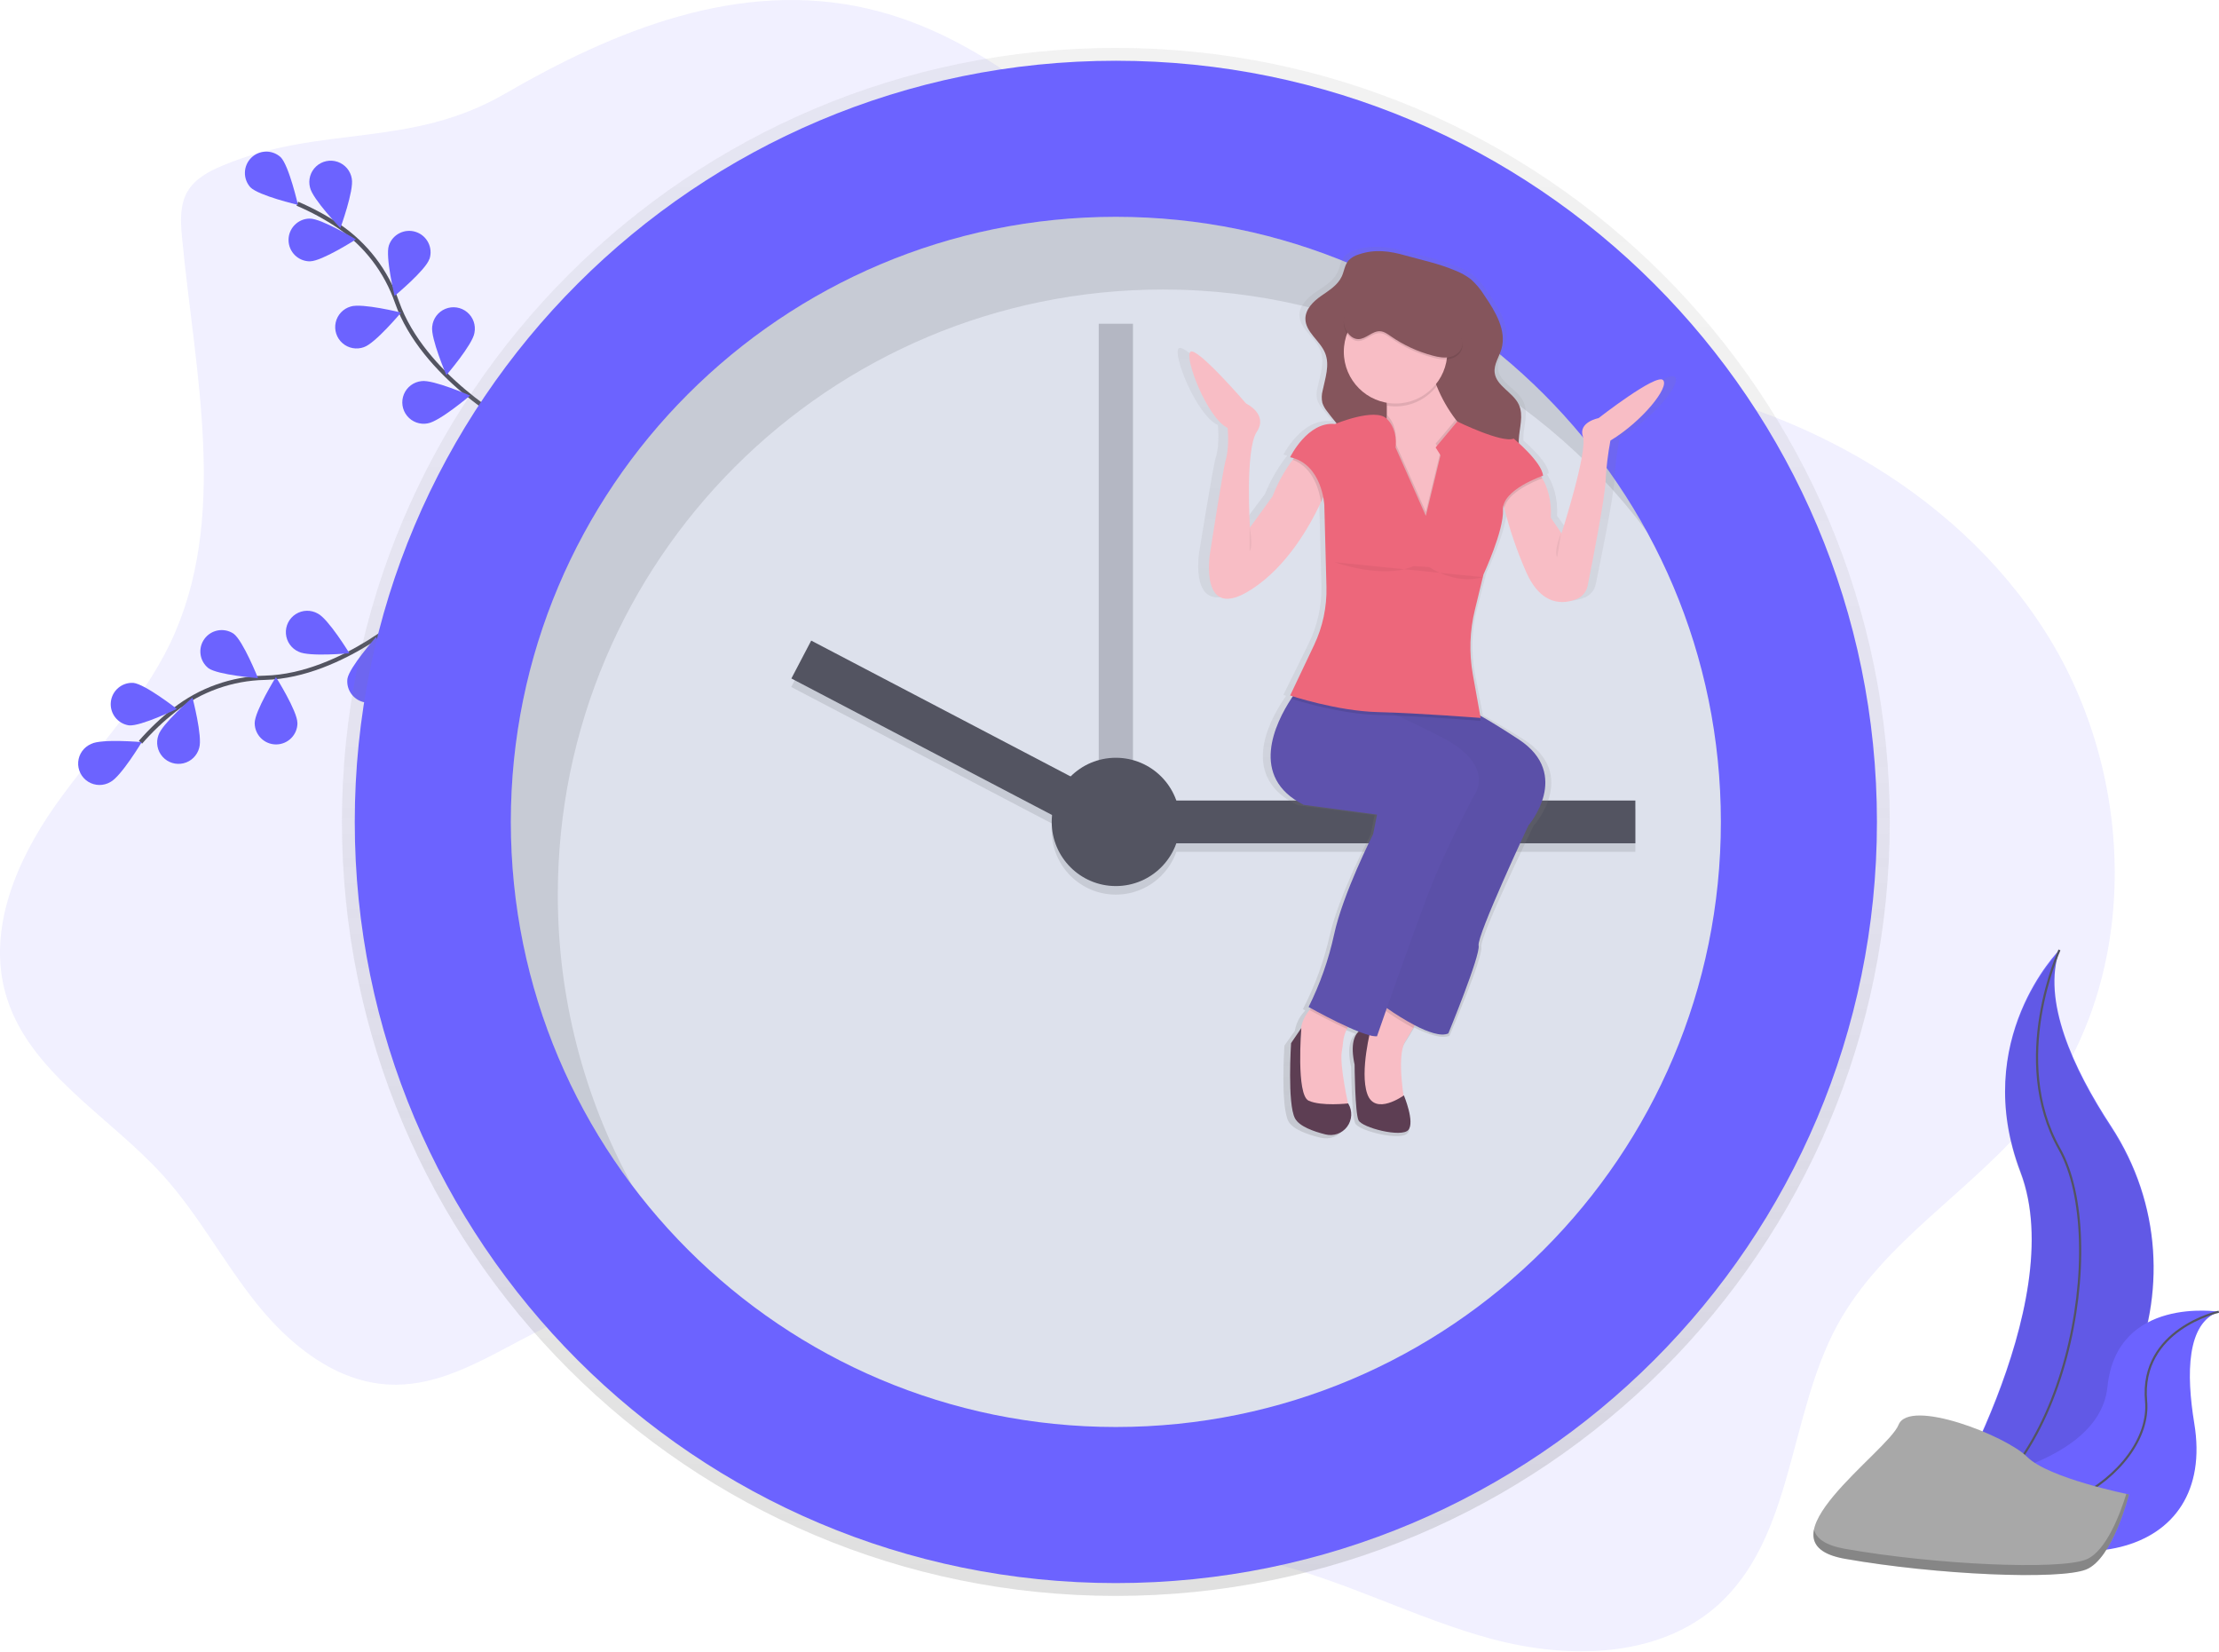
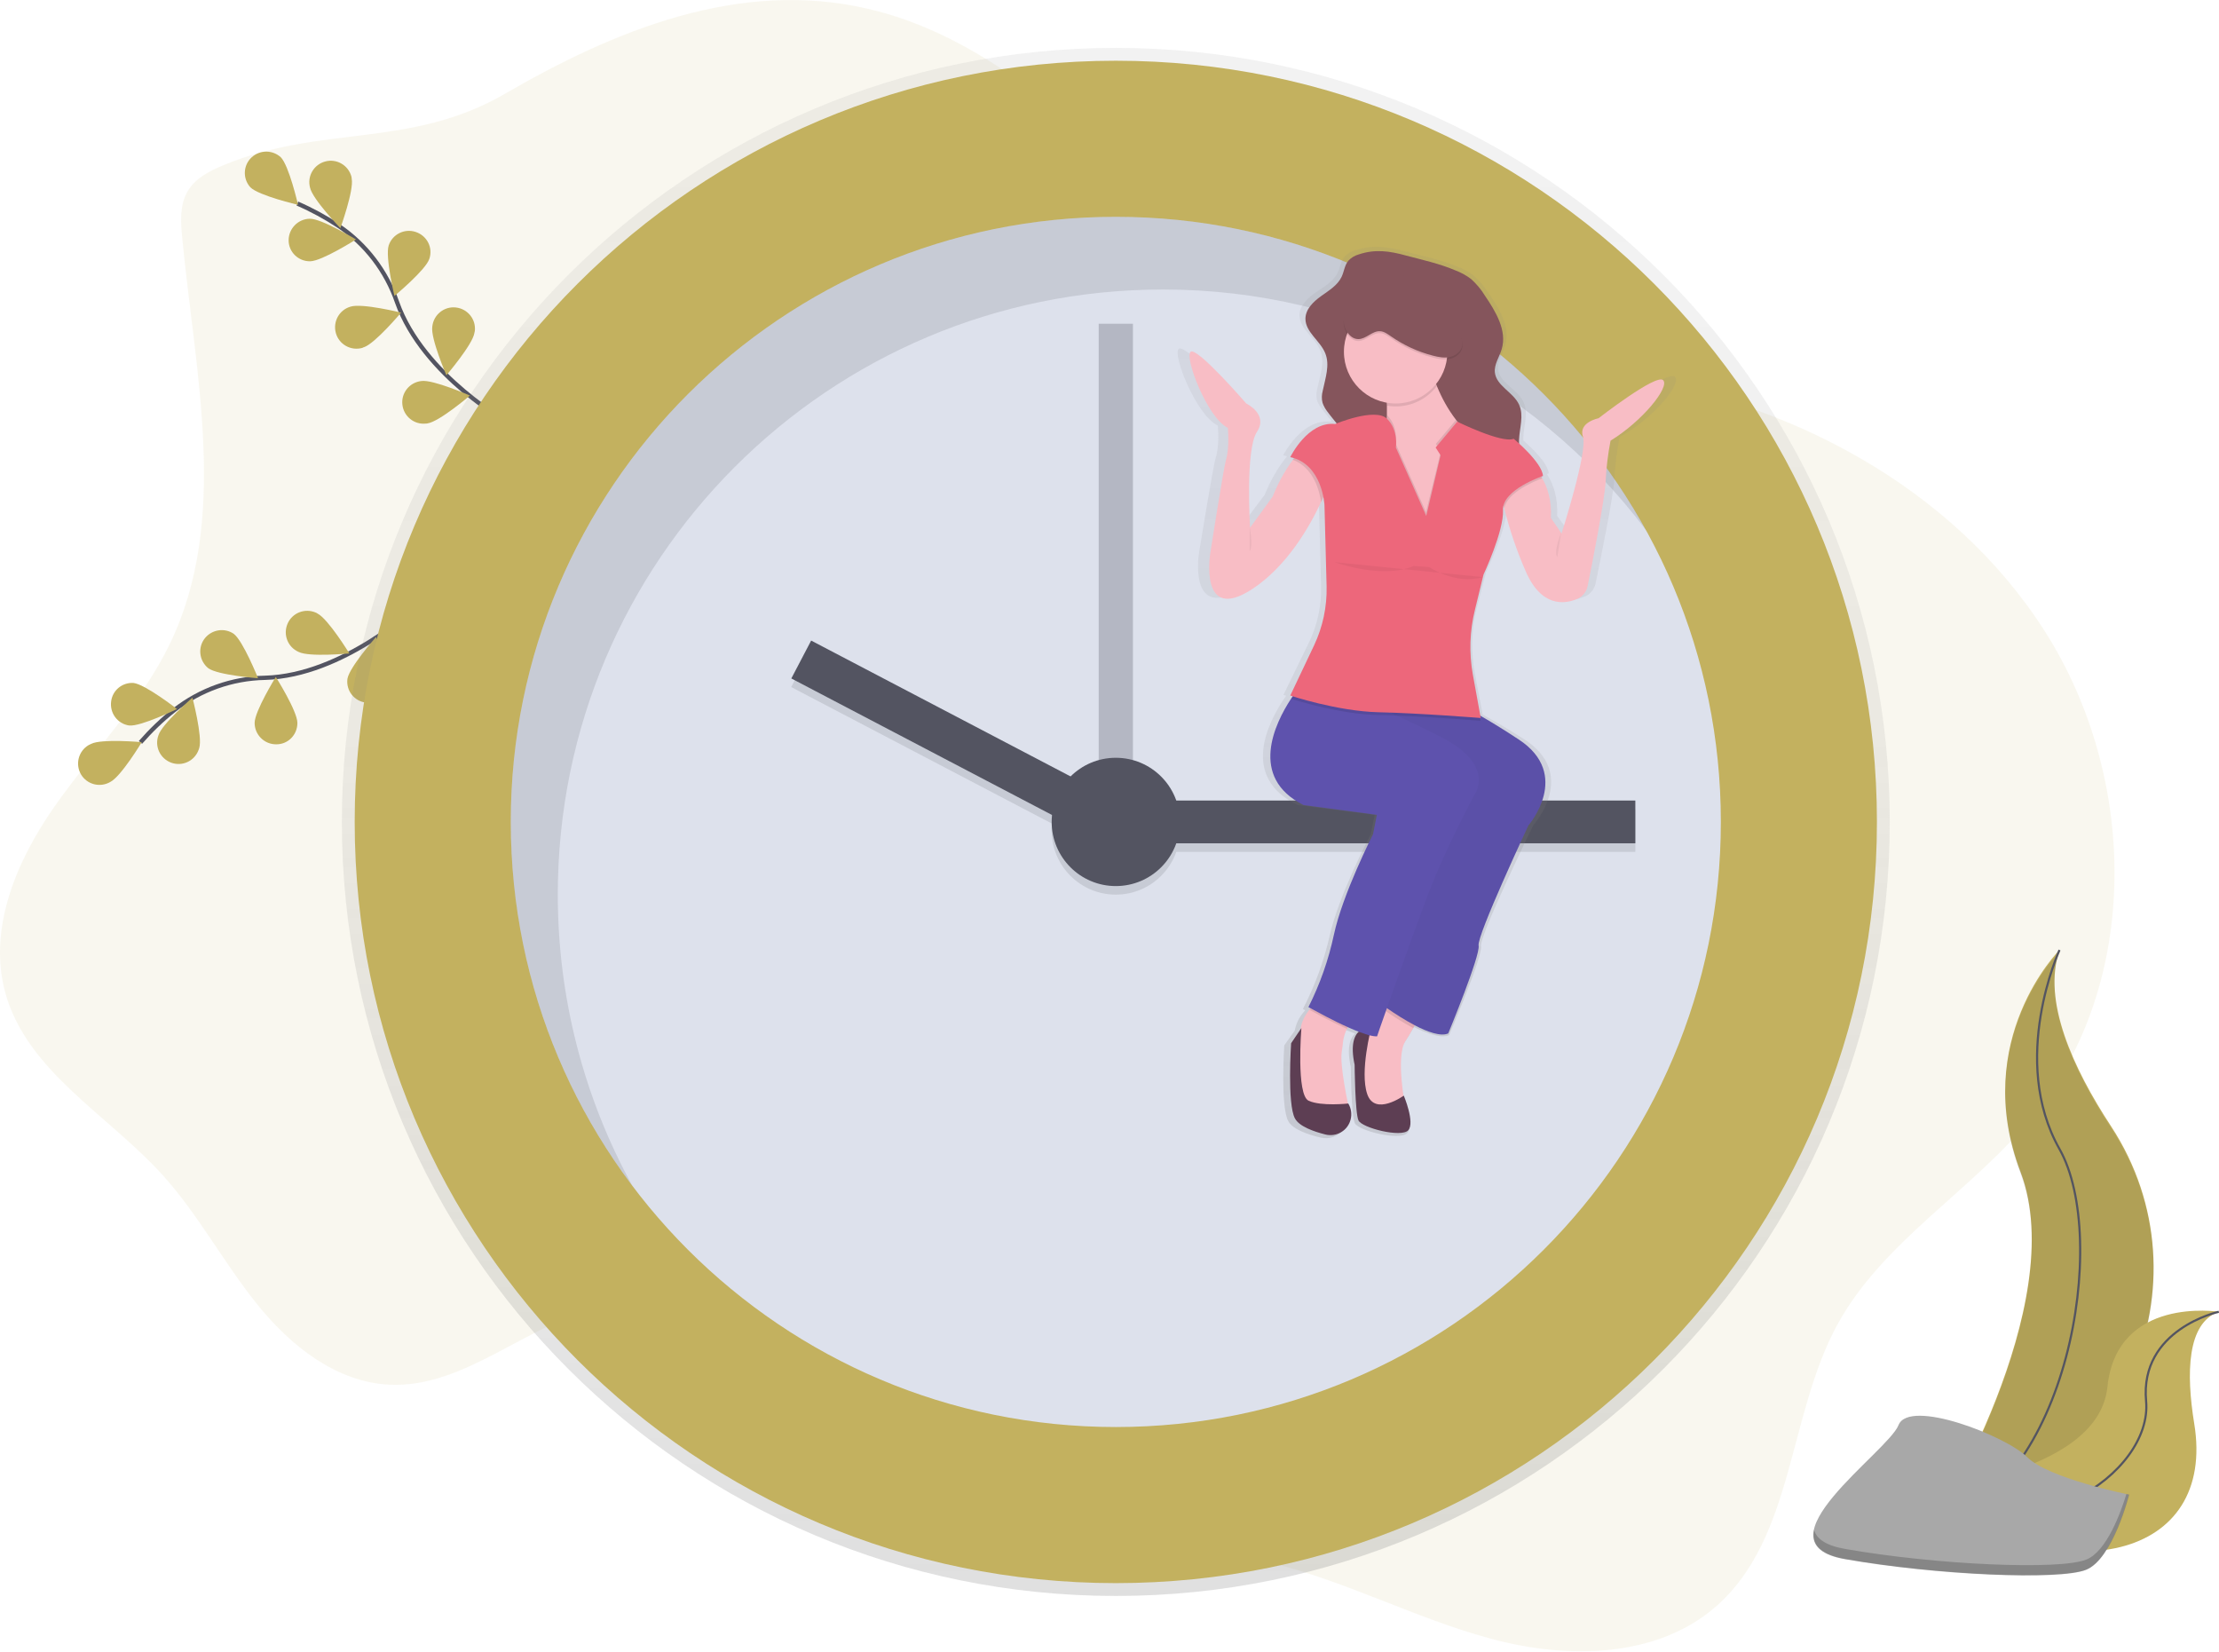
- <svg xmlns="http://www.w3.org/2000/svg" xmlns:xlink="http://www.w3.org/1999/xlink" id="2b8e3008-3352-469a-8231-8c916447ef06" data-name="Layer 1" width="1037.94" height="772.29" viewBox="0 0 1037.94 772.29">
-   <defs>
-     <linearGradient id="60672ce7-bfbc-4a60-a482-eb57e060a9c7" x1="521.94" y1="746.41" x2="521.94" y2="22.41" gradientUnits="userSpaceOnUse">
-       <stop offset="0" stop-color="gray" stop-opacity="0.25" />
-       <stop offset="0.54" stop-color="gray" stop-opacity="0.12" />
-       <stop offset="1" stop-color="gray" stop-opacity="0.1" />
-     </linearGradient>
-     <linearGradient id="b310ffb6-9937-4369-8bc9-4e3f67e27eb9" x1="748.44" y1="596.28" x2="748.44" y2="179.26" xlink:href="#60672ce7-bfbc-4a60-a482-eb57e060a9c7" />
-   </defs>
-   <path d="M185.48,141.19c-6.46,2.68-13.09,6.12-16.64,12.15-3.76,6.37-3.31,14.28-2.61,21.65,6.1,63.92,22.17,131.9-5.58,189.8-13.47,28.09-36,50.6-53.92,76.11s-31.45,57.36-23.13,87.37c10.16,36.67,48.08,57,73.64,85.22,16.73,18.45,28.46,40.87,44.07,60.28s37,36.51,61.92,37.65c35.84,1.65,65-29.3,100.14-36.47,36-7.34,72.25,11.34,101.44,33.7s55.74,49.45,89.75,63.41c37.56,15.43,79.9,13.07,119.44,22.34,36,8.45,69.14,26.42,104.88,36s77.63,9,105.32-15.47c36.09-32,33.25-89,56.3-131.33,21.41-39.33,63.32-62.81,91.53-97.58,50.76-62.58,49.1-158.23,6-226.29s-121.17-109.27-201-120c-36-4.83-73.07-4.17-107.68-15.16C636.71,195.17,581.58,89.83,487,67.91,426.88,54,368.41,78.09,317.2,107.74,272.75,133.48,231.74,122,185.48,141.19Z" transform="translate(-81.08 -63.86)" fill="#6c63ff" opacity="0.1" />
-   <path d="M275.76,347.69S241.63,379.9,205,380.86a71.09,71.09,0,0,0-42.37,15.07A119.57,119.57,0,0,0,146.79,411" transform="translate(-81.08 -63.86)" fill="none" stroke="#535461" stroke-miterlimit="10" stroke-width="2" />
-   <path d="M123.69,411.79c4.92-2.5,23.7-.84,23.7-.84s-9.74,16.15-14.66,18.65a10,10,0,1,1-9-17.81Z" transform="translate(-81.08 -63.86)" fill="#6c63ff" />
-   <path d="M143.46,383.24c5.49.58,20.35,12.18,20.35,12.18s-17,8.26-22.44,7.69a10,10,0,0,1,2.09-19.87Z" transform="translate(-81.08 -63.86)" fill="#6c63ff" />
-   <path d="M190.34,360.23c4.44,3.27,11.42,20.79,11.42,20.79s-18.81-1.43-23.25-4.69a10,10,0,0,1,11.83-16.1Z" transform="translate(-81.08 -63.86)" fill="#6c63ff" />
-   <path d="M229.73,350.82c4.93,2.47,14.77,18.56,14.77,18.56s-18.78,1.77-23.71-.7a10,10,0,1,1,8.94-17.86Z" transform="translate(-81.08 -63.86)" fill="#6c63ff" />
-   <path d="M174.26,413.63c1.64-5.27-3.16-23.51-3.16-23.51s-14.28,12.32-15.92,17.59a10,10,0,1,0,19.08,5.92Z" transform="translate(-81.08 -63.86)" fill="#6c63ff" />
-   <path d="M220.19,402c0-5.52-10.05-21.48-10.05-21.48s-9.94,16-9.93,21.54a10,10,0,0,0,20-.06Z" transform="translate(-81.08 -63.86)" fill="#6c63ff" />
-   <path d="M263.28,384.64c.92-5.44-6.28-22.87-6.28-22.87s-12.51,14.12-13.42,19.56a10,10,0,0,0,19.7,3.32Z" transform="translate(-81.08 -63.86)" fill="#6c63ff" />
-   <path d="M320.11,262.39S279,239.81,266.78,205.22a71.09,71.09,0,0,0-27.37-35.69,119.57,119.57,0,0,0-19.24-10.4" transform="translate(-81.08 -63.86)" fill="none" stroke="#535461" stroke-miterlimit="10" stroke-width="2" />
-   <path d="M212.37,137.38c3.89,3.91,8.08,22.3,8.08,22.3s-18.36-4.3-22.25-8.22a10,10,0,0,1,14.17-14.08Z" transform="translate(-81.08 -63.86)" fill="#6c63ff" />
-   <path d="M245.62,147.41c1.14,5.4-5.33,23.11-5.33,23.11s-13.07-13.59-14.21-19a10,10,0,1,1,19.55-4.12Z" transform="translate(-81.08 -63.86)" fill="#6c63ff" />
-   <path d="M281.92,185c-1.74,5.23-16.27,17.26-16.27,17.26s-4.42-18.33-2.68-23.57a10,10,0,0,1,19,6.31Z" transform="translate(-81.08 -63.86)" fill="#6c63ff" />
-   <path d="M303,219.55c-.83,5.45-13.12,19.76-13.12,19.76s-7.46-17.32-6.63-22.77a10,10,0,1,1,19.75,3Z" transform="translate(-81.08 -63.86)" fill="#6c63ff" />
-   <path d="M226.16,186.07c5.52-.06,21.4-10.24,21.4-10.24s-16.11-9.8-21.63-9.74a10,10,0,1,0,.23,20Z" transform="translate(-81.08 -63.86)" fill="#6c63ff" />
-   <path d="M251.32,226.21c5.24-1.71,17.35-16.17,17.35-16.17s-18.31-4.53-23.55-2.82a10,10,0,1,0,6.2,19Z" transform="translate(-81.08 -63.86)" fill="#6c63ff" />
-   <path d="M281.12,261.87c5.46-.8,19.84-13,19.84-13s-17.28-7.56-22.73-6.76a10,10,0,1,0,2.9,19.77Z" transform="translate(-81.08 -63.86)" fill="#6c63ff" />
-   <circle cx="521.94" cy="384.41" r="362" fill="url(#60672ce7-bfbc-4a60-a482-eb57e060a9c7)" />
-   <circle cx="521.94" cy="384.41" r="356" fill="#6c63ff" />
-   <circle cx="521.94" cy="384.41" r="283" fill="#dde1ec" />
-   <rect x="513.94" y="151.41" width="16" height="250" fill="#535461" opacity="0.3" />
-   <g opacity="0.1">
-     <rect x="538.94" y="378.41" width="226" height="20" />
-     <rect x="516.95" y="333.31" width="20" height="160.52" transform="translate(-164.99 624.63) rotate(-62.36)" />
-     <circle cx="521.94" cy="388.41" r="30" />
+ <svg xmlns="http://www.w3.org/2000/svg" version="1.1" id="_x32_b8e3008-3352-469a-8231-8c916447ef06" x="0px" y="0px" viewBox="0 0 1037.9 772.3" style="enable-background:new 0 0 1037.9 772.3;" xml:space="preserve">
+   <style type="text/css">
+ 	.st0{opacity:0.1;fill:#C3B15F;enable-background:new    ;}
+ 	.st1{fill:none;stroke:#535461;stroke-width:2;stroke-miterlimit:10;}
+ 	.st2{fill:#C3B15F;}
+ 	.st3{fill:url(#SVGID_1_);}
+ 	.st4{fill:#DDE1EC;}
+ 	.st5{opacity:0.3;fill:#535461;enable-background:new    ;}
+ 	.st6{opacity:0.1;}
+ 	.st7{fill:#535461;}
+ 	.st8{fill:url(#SVGID_2_);}
+ 	.st9{fill:#F8BDC5;}
+ 	.st10{fill:#5E52AD;}
+ 	.st11{opacity:3.000000e-02;}
+ 	.st12{fill:#5D3E53;}
+ 	.st13{fill:#85555C;}
+ 	.st14{fill:#ED677B;}
+ 	.st15{opacity:5.000000e-02;enable-background:new    ;}
+ 	.st16{opacity:0.1;enable-background:new    ;}
+ 	.st17{fill:none;stroke:#535461;stroke-miterlimit:10;}
+ 	.st18{fill:#A8A8A8;}
+ 	.st19{opacity:0.2;enable-background:new    ;}
+ </style>
+   <path class="st0" d="M104.4,77.3c-6.5,2.7-13.1,6.1-16.6,12.1c-3.8,6.4-3.3,14.3-2.6,21.6c6.1,63.9,22.2,131.9-5.6,189.8  c-13.5,28.1-36,50.6-53.9,76.1C7.7,402.5-5.8,434.4,2.5,464.4c10.2,36.7,48.1,57,73.6,85.2c16.7,18.5,28.5,40.9,44.1,60.3  s37,36.5,61.9,37.7c35.8,1.7,65-29.3,100.1-36.5c36-7.3,72.3,11.3,101.4,33.7s55.7,49.5,89.8,63.4c37.6,15.4,79.9,13.1,119.4,22.3  c36,8.5,69.1,26.4,104.9,36s77.6,9,105.3-15.5c36.1-32,33.3-89,56.3-131.3c21.4-39.3,63.3-62.8,91.5-97.6  c50.8-62.6,49.1-158.2,6-226.3s-121.2-109.3-201-120c-36-4.8-73.1-4.2-107.7-15.2C555.6,131.3,500.5,26,405.9,4.1  C345.8-9.9,287.3,14.2,236.1,43.9C191.7,69.6,150.7,58.1,104.4,77.3z" />
+   <path class="st1" d="M194.7,283.8c0,0-34.1,32.2-70.8,33.2c-15.4,0.3-30.2,5.6-42.4,15.1c-5.7,4.5-11,9.6-15.8,15.1" />
+   <path class="st2" d="M42.6,347.9c4.9-2.5,23.7-0.8,23.7-0.8s-9.7,16.1-14.7,18.6c-4.8,2.8-10.9,1.2-13.7-3.5  c-2.8-4.8-1.2-10.9,3.5-13.7C41.8,348.3,42.2,348.1,42.6,347.9L42.6,347.9z" />
+   <path class="st2" d="M62.4,319.4c5.5,0.6,20.4,12.2,20.4,12.2s-17,8.3-22.4,7.7c-5.5-0.8-9.2-5.9-8.4-11.4  C52.7,322.8,57.2,319.1,62.4,319.4z" />
+   <path class="st2" d="M109.3,296.4c4.4,3.3,11.4,20.8,11.4,20.8s-18.8-1.4-23.3-4.7c-4.3-3.5-5-9.8-1.5-14.1  C99.2,294.4,105,293.5,109.3,296.4z" />
+   <path class="st2" d="M148.6,287c4.9,2.5,14.8,18.6,14.8,18.6s-18.8,1.8-23.7-0.7c-5.1-2.2-7.4-8.1-5.2-13.2  c2.2-5.1,8.1-7.4,13.2-5.2C148,286.6,148.3,286.8,148.6,287L148.6,287z" />
+   <path class="st2" d="M93.2,349.8c1.6-5.3-3.2-23.5-3.2-23.5s-14.3,12.3-15.9,17.6c-1.9,5.2,0.8,10.9,6,12.8c5.2,1.9,10.9-0.8,12.8-6  C93,350.4,93.1,350.1,93.2,349.8z" />
+   <path class="st2" d="M139.1,338.1c0-5.5-10.1-21.5-10.1-21.5s-9.9,16-9.9,21.5c0,5.5,4.5,10,10,10  C134.7,348.2,139.1,343.7,139.1,338.1L139.1,338.1L139.1,338.1z" />
+   <path class="st2" d="M182.2,320.8c0.9-5.4-6.3-22.9-6.3-22.9s-12.5,14.1-13.4,19.6c-0.7,5.5,3.2,10.5,8.7,11.1  C176.4,329.2,181.1,325.8,182.2,320.8L182.2,320.8z" />
+   <path class="st1" d="M239,198.5c0,0-41.1-22.6-53.3-57.2c-5-14.5-14.6-27.1-27.4-35.7c-6.1-4-12.5-7.5-19.2-10.4" />
+   <path class="st2" d="M131.3,73.5c3.9,3.9,8.1,22.3,8.1,22.3s-18.4-4.3-22.3-8.2c-3.7-4.1-3.4-10.4,0.7-14.1  C121.7,70,127.5,70.1,131.3,73.5z" />
+   <path class="st2" d="M164.5,83.6c1.1,5.4-5.3,23.1-5.3,23.1s-13.1-13.6-14.2-19c-1.4-5.3,1.8-10.8,7.2-12.2  c5.3-1.4,10.8,1.8,12.2,7.2C164.4,82.9,164.5,83.2,164.5,83.6L164.5,83.6z" />
+   <path class="st2" d="M200.8,121.1c-1.7,5.2-16.3,17.3-16.3,17.3s-4.4-18.3-2.7-23.6c1.7-5.2,7.4-8.1,12.7-6.3  S202.6,115.9,200.8,121.1L200.8,121.1L200.8,121.1z" />
+   <path class="st2" d="M221.9,155.7c-0.8,5.4-13.1,19.8-13.1,19.8s-7.5-17.3-6.6-22.8c0.6-5.5,5.5-9.5,11-8.9c5.5,0.6,9.5,5.5,8.9,11  C222,155,222,155.4,221.9,155.7L221.9,155.7z" />
+   <path class="st2" d="M145.1,122.2c5.5-0.1,21.4-10.2,21.4-10.2s-16.1-9.8-21.6-9.7c-5.5,0.1-9.9,4.6-9.9,10.1  C135,117.9,139.6,122.3,145.1,122.2L145.1,122.2L145.1,122.2z" />
+   <path class="st2" d="M170.2,162.4c5.2-1.7,17.4-16.2,17.4-16.2s-18.3-4.5-23.6-2.8c-5.3,1.5-8.4,7-6.9,12.4c1.5,5.3,7,8.4,12.4,6.9  C169.8,162.5,170,162.4,170.2,162.4L170.2,162.4z" />
+   <path class="st2" d="M200,198c5.5-0.8,19.8-13,19.8-13s-17.3-7.6-22.7-6.8c-5.5,0.6-9.5,5.5-8.9,11s5.5,9.5,11,8.9  C199.5,198.1,199.8,198.1,200,198L200,198z" />
+   <linearGradient id="SVGID_1_" gradientUnits="userSpaceOnUse" x1="521.94" y1="27.59" x2="521.94" y2="751.59" gradientTransform="matrix(1 0 0 -1 0 774)">
+     <stop offset="0" style="stop-color:#808080;stop-opacity:0.25" />
+     <stop offset="0.54" style="stop-color:#808080;stop-opacity:0.12" />
+     <stop offset="1" style="stop-color:#808080;stop-opacity:0.1" />
+   </linearGradient>
+   <circle class="st3" cx="521.9" cy="384.4" r="362" />
+   <circle class="st2" cx="521.9" cy="384.4" r="356" />
+   <circle class="st4" cx="521.9" cy="384.4" r="283" />
+   <rect x="513.9" y="151.4" class="st5" width="16" height="250" />
+   <g class="st6">
+     <rect x="538.9" y="378.4" width="226" height="20" />
+     <rect x="435.8" y="269.4" transform="matrix(0.4639 -0.8859 0.8859 0.4639 -70.7616 582.4201)" width="20" height="160.5" />
+     <circle cx="521.9" cy="388.4" r="30" />
  </g>
-   <rect x="538.94" y="374.41" width="226" height="20" fill="#535461" />
-   <rect x="446.69" y="399.57" width="160.52" height="20" transform="translate(169.1 -261.59) rotate(27.64)" fill="#535461" />
-   <circle cx="521.94" cy="384.41" r="30" fill="#535461" />
-   <g opacity="0.1">
-     <path d="M342,482.27c0-156.3,126.7-283,283-283A282.56,282.56,0,0,1,851.16,312.11C803,224.59,710,165.27,603,165.27c-156.3,0-283,126.7-283,283a281.74,281.74,0,0,0,56.87,170.16A281.71,281.71,0,0,1,342,482.27Z" transform="translate(-81.08 -63.86)" />
+   <rect x="538.9" y="374.4" class="st7" width="226" height="20" />
+   <rect x="435.9" y="265.4" transform="matrix(0.4639 -0.8859 0.8859 0.4639 -67.2031 580.3463)" class="st7" width="20" height="160.5" />
+   <circle class="st7" cx="521.9" cy="384.4" r="30" />
+   <g class="st6">
+     <path d="M260.9,418.4c0-156.3,126.7-283,283-283c88.9-0.1,172.7,41.7,226.2,112.8c-48.2-87.5-141.2-146.8-248.2-146.8   c-156.3,0-283,126.7-283,283c-0.1,61.4,19.9,121.2,56.9,170.2C272.8,512.9,260.9,466,260.9,418.4z" />
  </g>
-   <path d="M864.5,240.09c-3.36-3.23-31.64,18-31.64,18s-10.07,1.84-7.67,8.75-10.55,45.61-10.55,45.61l-5.27-7.37c.51-8.65-1.87-14.78-4.19-18.6-.19-.31-.38-.61-.57-.89l.92-.32c-.35-4.72-7.9-11.91-11.91-15.43,0-.51,0-1,0-1.52.25-5.64,2.51-11.59,0-16.7-2.84-5.83-11.15-8.76-11.85-15.16-.42-3.82,2.16-7.27,3.3-10.95,2.72-8.8-2.93-17.78-8.33-25.36a35.47,35.47,0,0,0-6.61-7.62,32.08,32.08,0,0,0-7.94-4.24c-7.91-3.2-16-4.81-24.16-7-7.83-2.08-15.05-3.07-23-.46a11.31,11.31,0,0,0-5,2.87c-1.89,2.12-2.14,5.14-3.38,7.67-2,4.07-6.31,6.5-10.12,9.11s-7.63,6.19-7.65,10.69c0,6.39,7.3,10.41,9.74,16.36,2.28,5.54,0,11.71-1.27,17.55a11.79,11.79,0,0,0-.15,5.79,12.44,12.44,0,0,0,2.24,3.9c1.51,2,3.13,3.86,4.74,5.76l-.74.29c-13.42-1.38-22.05,15.66-22.05,15.66.62.13,1.21.28,1.79.45l-.57.74a72.75,72.75,0,0,0-9.85,17.23l-11,14.74s-2.4-36.86,3.36-45.15-5.27-13.36-5.27-13.36-24-26.72-27.33-24.42,8.15,31.33,18.22,35.94c0,0,1,9.21-1,15.2-1.21,3.79-7.67,43.77-7.67,43.77s-5.75,33.63,20.62,17c17.13-10.78,28.2-29.34,33.84-41q.59-1.23,1.11-2.35a28.15,28.15,0,0,1,.53,3.75l1,38.53a58.48,58.48,0,0,1-6.06,27.52L681.36,388.9l1.31.4-.79,1.14c-7.74,11.39-20.9,37,6.19,50.05l36,4.61-1.92,9.21s-14.86,28.1-19.18,47.45a142.19,142.19,0,0,1-12.47,34.09l1.11.59c-.23.26-.47.53-.7.81a17.38,17.38,0,0,0-4.16,8.72l-4.88,6.92s-1.92,28.56,1.92,35.48c2.1,3.78,9.07,6.18,15,7.58,8.8,2.09,15.9-7,11.23-14.49l-.06-.1h-.09c-1-4.65-4.06-19.08-3.06-24.56.28-1.56.54-3.11.67-4.69a16.58,16.58,0,0,1,1.86-5.93c.16-.31.33-.61.5-.91l.52.22c1.61.69,3.2,1.34,4.71,1.91-2.34,2.13-4,6.54-2,15.61,0,0,.19,22.69,1.92,26.26s21.09,8.29,24.45,4.61-2.16-16.36-2.16-16.36l-.17.12c-1.11-7.35-2.48-20.51.89-25.69,1.36-2.09,2.68-4.25,3.86-6.27l.73-1.25h0c6.26,3.12,12.88,5.47,16.5,3.84,0,0,15.82-36.86,14.86-41.46s24.45-56.67,24.45-56.67,21.57-24-4.79-40.54c-8.37-5.27-14.47-8.81-18.9-11.2L771,379a70.92,70.92,0,0,1,1-30.66L776,333.08h0l.33-1.3s10.07-20.73,9.59-30.41a7,7,0,0,1,.25-2.23c.11.46.23.94.36,1.44a185.88,185.88,0,0,0,10.42,29.36c7.65,17.26,19,15.89,25.22,13.44a8.61,8.61,0,0,0,5.31-6.22c2.24-10.74,8.39-40.83,8.78-49.14a139.79,139.79,0,0,1,2.4-19.35C854.44,259.44,867.86,243.32,864.5,240.09Z" transform="translate(-81.08 -63.86)" fill="url(#b310ffb6-9937-4369-8bc9-4e3f67e27eb9)" />
-   <path d="M747.11,535.31s-2.11,4.23-5,9.31c-1.13,2-2.39,4.15-3.68,6.22-4.57,7.31,0,30.6,0,30.6l-10,1.37-10-5-1.83-16.9V548.55L728,535.8l5-5.52Z" transform="translate(-81.08 -63.86)" fill="#f8bdc5" />
-   <g opacity="0.1">
-     <path d="M747.11,535.31s-2.11,4.23-5,9.31a123.85,123.85,0,0,1-12.78-7.86l-.88-.62-.47-.34,5-5.52Z" transform="translate(-81.08 -63.86)" />
+   <linearGradient id="SVGID_2_" gradientUnits="userSpaceOnUse" x1="748.476" y1="177.746" x2="748.476" y2="594.74" gradientTransform="matrix(1 0 0 -1 -81.08 710.14)">
+     <stop offset="0" style="stop-color:#808080;stop-opacity:0.25" />
+     <stop offset="0.54" style="stop-color:#808080;stop-opacity:0.12" />
+     <stop offset="1" style="stop-color:#808080;stop-opacity:0.1" />
+   </linearGradient>
+   <path class="st8" d="M783.4,176.2c-3.4-3.2-31.6,18-31.6,18s-10.1,1.8-7.7,8.8s-10.5,45.6-10.5,45.6l-5.3-7.4  c0.5-8.6-1.9-14.8-4.2-18.6c-0.2-0.3-0.4-0.6-0.6-0.9l0.9-0.3c-0.3-4.7-7.9-11.9-11.9-15.4c0-0.5,0-1,0-1.5c0.3-5.6,2.5-11.6,0-16.7  c-2.8-5.8-11.2-8.8-11.8-15.2c-0.4-3.8,2.2-7.3,3.3-10.9c2.7-8.8-2.9-17.8-8.3-25.4c-1.8-2.8-4.1-5.4-6.6-7.6  c-2.4-1.8-5.1-3.2-7.9-4.2c-7.9-3.2-16-4.8-24.2-7c-7.8-2.1-15-3.1-23-0.5c-1.9,0.5-3.6,1.5-5,2.9c-1.9,2.1-2.1,5.1-3.4,7.7  c-2,4.1-6.3,6.5-10.1,9.1s-7.6,6.2-7.7,10.7c0,6.4,7.3,10.4,9.7,16.4c2.3,5.5,0,11.7-1.3,17.6c-0.5,1.9-0.6,3.9-0.2,5.8  c0.5,1.4,1.3,2.7,2.2,3.9c1.5,2,3.1,3.9,4.7,5.8l-0.7,0.3c-13.4-1.4-22,15.7-22,15.7c0.6,0.1,1.2,0.3,1.8,0.5l-0.6,0.7  c-4.1,5.3-7.4,11.1-9.8,17.2l-11,14.7c0,0-2.4-36.9,3.4-45.1s-5.3-13.4-5.3-13.4s-24-26.7-27.3-24.4s8.2,31.3,18.2,35.9  c0,0,1,9.2-1,15.2c-1.2,3.8-7.7,43.8-7.7,43.8s-5.8,33.6,20.6,17c17.1-10.8,28.2-29.3,33.8-41c0.4-0.8,0.8-1.6,1.1-2.4  c0.3,1.2,0.4,2.5,0.5,3.8l1,38.5c0.3,9.5-1.8,19-6.1,27.5L600.3,325l1.3,0.4l-0.8,1.1c-7.7,11.4-20.9,37,6.2,50l36,4.6l-1.9,9.2  c0,0-14.9,28.1-19.2,47.5c-2.7,11.8-6.9,23.3-12.5,34.1l1.1,0.6c-0.2,0.3-0.5,0.5-0.7,0.8c-2.2,2.5-3.6,5.5-4.2,8.7l-4.9,6.9  c0,0-1.9,28.6,1.9,35.5c2.1,3.8,9.1,6.2,15,7.6c8.8,2.1,15.9-7,11.2-14.5l-0.1-0.1h-0.1c-1-4.7-4.1-19.1-3.1-24.6  c0.3-1.6,0.5-3.1,0.7-4.7c0.2-2.1,0.9-4.1,1.9-5.9c0.2-0.3,0.3-0.6,0.5-0.9l0.5,0.2c1.6,0.7,3.2,1.3,4.7,1.9c-2.3,2.1-4,6.5-2,15.6  c0,0,0.2,22.7,1.9,26.3s21.1,8.3,24.5,4.6s-2.2-16.4-2.2-16.4l-0.2,0.1c-1.1-7.3-2.5-20.5,0.9-25.7c1.4-2.1,2.7-4.3,3.9-6.3l0.7-1.3  l0,0c6.3,3.1,12.9,5.5,16.5,3.8c0,0,15.8-36.9,14.9-41.5c-1-4.6,24.5-56.7,24.5-56.7s21.6-24-4.8-40.5c-8.4-5.3-14.5-8.8-18.9-11.2  l-3.7-19.4c-1.9-10.2-1.6-20.6,1-30.7l4-15.3l0,0l0.3-1.3c0,0,10.1-20.7,9.6-30.4c0-0.8,0-1.5,0.3-2.2c0.1,0.5,0.2,0.9,0.4,1.4  c2.6,10.1,6.1,19.9,10.4,29.4c7.7,17.3,19,15.9,25.2,13.4c2.7-1,4.7-3.4,5.3-6.2c2.2-10.7,8.4-40.8,8.8-49.1  c0.3-6.5,1.2-13,2.4-19.4C773.4,195.6,786.8,179.5,783.4,176.2z" />
+   <path class="st9" d="M666,471.5c0,0-2.1,4.2-5,9.3c-1.1,2-2.4,4.2-3.7,6.2c-4.6,7.3,0,30.6,0,30.6l-10,1.4l-10-5l-1.8-16.9v-12.4  l11.4-12.8l5-5.5L666,471.5z" />
+   <g class="st6">
+     <path d="M666,471.5c0,0-2.1,4.2-5,9.3c-4.4-2.4-8.7-5-12.8-7.9l-0.9-0.6l-0.5-0.3l5-5.5L666,471.5z" />
  </g>
-   <path d="M796,449.89s-24.21,51.61-23.29,56.18-14.16,41.11-14.16,41.11c-3.44,1.62-9.76-.71-15.72-3.8a123.23,123.23,0,0,1-13-8l-.88-.62-.53-.38,39.74-110.08L733,398.51l-2.6-1.91L714.68,385l48,8.68s1.67-.21,10.5,4.73c4.24,2.37,10.13,5.92,18.27,11.26C816.54,426.14,796,449.89,796,449.89Z" transform="translate(-81.08 -63.86)" fill="#5e52ad" />
-   <g opacity="0.03">
-     <path d="M796,449.89s-24.21,51.61-23.29,56.18-14.16,41.11-14.16,41.11c-3.44,1.62-9.76-.71-15.72-3.8a123.23,123.23,0,0,1-13-8l-.88-.62-.53-.38,39.74-110.08L733,398.51l-2.6-1.91L714.68,385l48,8.68s1.67-.21,10.5,4.73c4.24,2.37,10.13,5.92,18.27,11.26C816.54,426.14,796,449.89,796,449.89Z" transform="translate(-81.08 -63.86)" />
+   <path class="st10" d="M714.9,386c0,0-24.2,51.6-23.3,56.2s-14.2,41.1-14.2,41.1c-3.4,1.6-9.8-0.7-15.7-3.8c-4.5-2.4-8.8-5.1-13-8  l-0.9-0.6l-0.5-0.4l39.7-110.1l-35.2-25.8l-2.6-1.9l-15.7-11.6l48,8.7c0,0,1.7-0.2,10.5,4.7c4.2,2.4,10.1,5.9,18.3,11.3  C735.5,362.3,714.9,386,714.9,386z" />
+   <g class="st11">
+     <path d="M714.9,386c0,0-24.2,51.6-23.3,56.2s-14.2,41.1-14.2,41.1c-3.4,1.6-9.8-0.7-15.7-3.8c-4.5-2.4-8.8-5.1-13-8l-0.9-0.6   l-0.5-0.4l39.7-110.1l-35.2-25.8l-2.6-1.9l-15.7-11.6l48,8.7c0,0,1.7-0.2,10.5,4.7c4.2,2.4,10.1,5.9,18.3,11.3   C735.5,362.3,714.9,386,714.9,386z" />
  </g>
-   <path d="M722.45,544.44s-11.88-1.83-7.76,17.36c0,0,.18,22.5,1.83,26s20.1,8.22,23.29,4.57-2.06-16.21-2.06-16.21-13.47,9.82-17.13-.69S722.45,544.44,722.45,544.44Z" transform="translate(-81.08 -63.86)" fill="#5d3e53" />
-   <path d="M714.22,540.79a14.4,14.4,0,0,0-3.11,4.32,16.92,16.92,0,0,0-1.77,5.88c-.12,1.56-.37,3.11-.63,4.65-1.14,6.51,3.23,25.8,3.23,25.8l-17.36,2.74-6.39-6.85-1.37-15.07a54.61,54.61,0,0,0,2.74-16c0-3.93,2-7.44,4-10a27.5,27.5,0,0,1,4.63-4.59S717.88,537.59,714.22,540.79Z" transform="translate(-81.08 -63.86)" fill="#f8bdc5" />
-   <g opacity="0.1">
-     <path d="M714.22,540.79a14.4,14.4,0,0,0-3.11,4.32c-7.11-3.21-14.58-7.26-17.3-8.76l-.21-.11a27.5,27.5,0,0,1,4.63-4.59S717.88,537.59,714.22,540.79Z" transform="translate(-81.08 -63.86)" />
+   <path class="st12" d="M641.4,480.6c0,0-11.9-1.8-7.8,17.4c0,0,0.2,22.5,1.8,26s20.1,8.2,23.3,4.6s-2.1-16.2-2.1-16.2  s-13.5,9.8-17.1-0.7S641.4,480.6,641.4,480.6z" />
+   <path class="st9" d="M633.1,476.9c-1.3,1.2-2.4,2.7-3.1,4.3c-0.9,1.8-1.5,3.8-1.8,5.9c-0.1,1.6-0.4,3.1-0.6,4.7  c-1.1,6.5,3.2,25.8,3.2,25.8l-17.4,2.7l-6.4-6.8l-1.4-15.1c1.7-5.2,2.6-10.6,2.7-16c0-3.9,2-7.4,4-10c1.4-1.7,2.9-3.2,4.6-4.6  C617.1,467.8,636.8,473.7,633.1,476.9z" />
+   <g class="st6">
+     <path d="M633.1,476.9c-1.3,1.2-2.4,2.7-3.1,4.3c-7.1-3.2-14.6-7.3-17.3-8.8l-0.2-0.1c1.4-1.7,2.9-3.2,4.6-4.6   C617.1,467.8,636.8,473.7,633.1,476.9z" />
  </g>
-   <path d="M770.41,436.19S759,457.66,751.68,475.47c-4.8,11.7-14.72,39.56-21,57.3l-.92,2.62c-2.76,7.85-4.6,13.16-4.6,13.16a11.89,11.89,0,0,1-3.59-.53c-1.08-.29-2.29-.68-3.58-1.16l-1.45-.55c-1.44-.56-3-1.21-4.49-1.89-7.26-3.24-15-7.46-17.81-9l-1.06-.59A144.48,144.48,0,0,0,705.09,501c4.11-19.18,18.27-47,18.27-47l1.83-9.14-34.26-4.57c-25.81-12.9-13.27-38.33-5.9-49.62A66.66,66.66,0,0,1,689.1,385L716.51,391s4.32,1.38,13.92,5.63l4.41,2c5.38,2.47,12,5.65,20,9.73C781.82,422,770.41,436.19,770.41,436.19Z" transform="translate(-81.08 -63.86)" fill="#5e52ad" />
-   <path d="M711.77,580.07a9.7,9.7,0,0,1-10.7,14.36c-5.61-1.39-12.26-3.77-14.26-7.52-3.65-6.85-1.83-35.17-1.83-35.17l4.8-7.08s-2.51,31.29,3.43,34,18.5,1.27,18.5,1.27Z" transform="translate(-81.08 -63.86)" fill="#5d3e53" />
-   <path d="M716.63,182.86a10.68,10.68,0,0,0-4.8,2.85c-1.8,2.1-2,5.1-3.22,7.61-1.9,4-6,6.45-9.64,9s-7.27,6.14-7.29,10.6c0,6.34,7,10.32,9.28,16.21,2.17,5.5,0,11.61-1.21,17.4a12.15,12.15,0,0,0-.14,5.74,12.47,12.47,0,0,0,2.14,3.87c4.41,6,9.89,11.32,12.84,18.15,2.24,5.19,2.86,10.92,3.45,16.55.85,8.1,1.7,16.35.16,24.35a2.46,2.46,0,0,0,0,1.47,2.28,2.28,0,0,0,1.17,1,24,24,0,0,0,32.49-12c2-4.53,2.77-10,6.73-12.94a3.37,3.37,0,0,1,1.61-.73,4.71,4.71,0,0,1,2.6.87c5.14,2.78,11.37,2.86,17.1,1.72,3.46-.69,7-1.92,9.29-4.62,4.51-5.36,2-13.37,2.3-20.36.24-5.59,2.39-11.49,0-16.55-2.7-5.78-10.63-8.68-11.29-15-.4-3.78,2.06-7.21,3.15-10.85,2.59-8.73-2.79-17.63-7.93-25.14a34.81,34.81,0,0,0-6.29-7.55,30.19,30.19,0,0,0-7.56-4.2c-7.53-3.17-15.21-4.77-23-6.93C731.11,181.25,724.24,180.26,716.63,182.86Z" transform="translate(-81.08 -63.86)" fill="#85555c" />
-   <path d="M754.88,313.32H728.38V270.38a80,80,0,0,0,1.38-12.5c0-1.41,0-2.85,0-4.3-.25-5.12-1.31-10.23-4.09-13.35-7.31-8.22,23.75-6.85,23.75-6.85a77.31,77.31,0,0,0,3.7,11.06,67.25,67.25,0,0,0,8.9,15.67,36.26,36.26,0,0,0,12.07,10.27C792.33,279.52,754.88,313.32,754.88,313.32Z" transform="translate(-81.08 -63.86)" fill="#f8bdc5" />
-   <g opacity="0.1">
-     <path d="M753.09,244.44a24.25,24.25,0,0,1-23.36,9.14c-.25-5.12-1.31-10.23-4.09-13.35-7.31-8.22,23.75-6.85,23.75-6.85A77.31,77.31,0,0,0,753.09,244.44Z" transform="translate(-81.08 -63.86)" />
+   <path class="st10" d="M689.3,372.3c0,0-11.4,21.5-18.7,39.3c-4.8,11.7-14.7,39.6-21,57.3l-0.9,2.6c-2.8,7.8-4.6,13.2-4.6,13.2  c-1.2,0-2.4-0.2-3.6-0.5c-1.1-0.3-2.3-0.7-3.6-1.2l-1.5-0.5c-1.4-0.6-3-1.2-4.5-1.9c-7.3-3.2-15-7.5-17.8-9l-1.1-0.6  c5.4-10.7,9.4-22.1,11.9-33.8c4.1-19.2,18.3-47,18.3-47l1.8-9.1l-34.3-4.6c-25.8-12.9-13.3-38.3-5.9-49.6c1.3-2,2.6-3.9,4.1-5.7  l27.4,6c0,0,4.3,1.4,13.9,5.6l4.4,2c5.4,2.5,12,5.6,20,9.7C700.7,358.1,689.3,372.3,689.3,372.3z" />
+   <path class="st12" d="M630.7,516.2c2.7,4.6,1.2,10.6-3.4,13.3c-2.2,1.3-4.8,1.7-7.3,1.1c-5.6-1.4-12.3-3.8-14.3-7.5  c-3.7-6.8-1.8-35.2-1.8-35.2l4.8-7.1c0,0-2.5,31.3,3.4,34s18.5,1.3,18.5,1.3L630.7,516.2z" />
+   <path class="st13" d="M635.5,119c-1.8,0.5-3.5,1.5-4.8,2.9c-1.8,2.1-2,5.1-3.2,7.6c-1.9,4-6,6.4-9.6,9s-7.3,6.1-7.3,10.6  c0,6.3,7,10.3,9.3,16.2c2.2,5.5,0,11.6-1.2,17.4c-0.5,1.9-0.6,3.8-0.1,5.7c0.5,1.4,1.2,2.7,2.1,3.9c4.4,6,9.9,11.3,12.8,18.1  c2.2,5.2,2.9,10.9,3.5,16.5c0.8,8.1,1.7,16.4,0.2,24.4c-0.1,0.5-0.1,1,0,1.5c0.3,0.5,0.7,0.8,1.2,1c11.9,5.8,26.3,0.8,32.1-11.1  c0.1-0.3,0.3-0.6,0.4-0.9c2-4.5,2.8-10,6.7-12.9c0.5-0.4,1-0.6,1.6-0.7c0.9,0,1.8,0.3,2.6,0.9c5.1,2.8,11.4,2.9,17.1,1.7  c3.5-0.7,7-1.9,9.3-4.6c4.5-5.4,2-13.4,2.3-20.4c0.2-5.6,2.4-11.5,0-16.6c-2.7-5.8-10.6-8.7-11.3-15c-0.4-3.8,2.1-7.2,3.2-10.9  c2.6-8.7-2.8-17.6-7.9-25.1c-1.7-2.8-3.8-5.3-6.3-7.6c-2.3-1.8-4.9-3.2-7.6-4.2c-7.5-3.2-15.2-4.8-23-6.9  C650,117.4,643.2,116.4,635.5,119z" />
+   <path class="st9" d="M673.8,249.5h-26.5v-42.9c0.8-4.1,1.2-8.3,1.4-12.5c0-1.4,0-2.9,0-4.3c-0.3-5.1-1.3-10.2-4.1-13.4  c-7.3-8.2,23.8-6.9,23.8-6.9c1,3.8,2.2,7.5,3.7,11.1c2.3,5.6,5.2,10.9,8.9,15.7c3.2,4.3,7.3,7.8,12.1,10.3  C711.3,215.7,673.8,249.5,673.8,249.5z" />
+   <g class="st6">
+     <path d="M672,180.6c-5.5,7.2-14.5,10.7-23.4,9.1c-0.3-5.1-1.3-10.2-4.1-13.4c-7.3-8.2,23.8-6.9,23.8-6.9   C669.3,173.3,670.5,177,672,180.6z" />
  </g>
-   <circle cx="652.78" cy="164.51" r="24.21" fill="#f8bdc5" />
-   <path d="M834.35,269.93a143.91,143.91,0,0,0-2.28,19.18c-.37,8.23-6.23,38.07-8.37,48.72a8.45,8.45,0,0,1-5.06,6.17c-5.94,2.43-16.74,3.79-24-13.32a189.36,189.36,0,0,1-9.93-29.1,78.65,78.65,0,0,1-2-10.18l16-8.68a19.71,19.71,0,0,1,3.78,4.85c2.21,3.79,4.48,9.87,4,18.44l5,7.31s12.33-38.37,10-45.22,7.31-8.68,7.31-8.68,26.95-21,30.15-17.81S849.42,260.79,834.35,269.93Z" transform="translate(-81.08 -63.86)" fill="#f8bdc5" />
-   <path d="M703.26,288.2a108,108,0,0,1-4.3,10.5c-5.38,11.57-15.92,30-32.24,40.66-25.12,16.44-19.64-16.9-19.64-16.9s6.15-39.64,7.31-43.39c1.83-5.94.91-15.07.91-15.07-9.59-4.57-20.55-33.34-17.36-35.63s26,24.21,26,24.21,10.51,5,5,13.25-3.2,44.76-3.2,44.76L676.31,296a72.9,72.9,0,0,1,9.39-17.08c2-2.73,3.4-4.38,3.4-4.38Z" transform="translate(-81.08 -63.86)" fill="#f8bdc5" />
-   <g opacity="0.1">
-     <path d="M802.5,287.57c-3.36,1.24-16.37,6.49-17.81,14a78.65,78.65,0,0,1-2-10.18l16-8.68A19.71,19.71,0,0,1,802.5,287.57Z" transform="translate(-81.08 -63.86)" />
+   <circle class="st9" cx="652.8" cy="164.5" r="24.2" />
+   <path class="st9" d="M753.3,206.1c-1.2,6.3-2,12.7-2.3,19.2c-0.4,8.2-6.2,38.1-8.4,48.7c-0.5,2.8-2.4,5.1-5.1,6.2  c-5.9,2.4-16.7,3.8-24-13.3c-4.1-9.4-7.4-19.1-9.9-29.1c-0.9-3.3-1.6-6.7-2-10.2l16-8.7c1.5,1.4,2.8,3,3.8,4.9  c2.2,3.8,4.5,9.9,4,18.4l5,7.3c0,0,12.3-38.4,10-45.2s7.3-8.7,7.3-8.7s27-21,30.2-17.8S768.3,196.9,753.3,206.1z" />
+   <path class="st9" d="M622.2,224.3c-1.2,3.6-2.7,7.1-4.3,10.5c-5.4,11.6-15.9,30-32.2,40.7c-25.1,16.4-19.6-16.9-19.6-16.9  s6.2-39.6,7.3-43.4c1.8-5.9,0.9-15.1,0.9-15.1c-9.6-4.6-20.5-33.3-17.4-35.6s26,24.2,26,24.2s10.5,5,5,13.3s-3.2,44.8-3.2,44.8  l10.6-14.6c2.4-6.1,5.5-11.8,9.4-17.1c2-2.7,3.4-4.4,3.4-4.4L622.2,224.3z" />
+   <g class="st6">
+     <path d="M721.4,223.7c-3.4,1.2-16.4,6.5-17.8,14c-0.9-3.3-1.6-6.7-2-10.2l16-8.7C719.1,220.3,720.4,221.9,721.4,223.7z" />
  </g>
-   <g opacity="0.1">
-     <path d="M703.26,288.2a108,108,0,0,1-4.3,10.5c-.62-4.52-3.17-16.08-13.26-19.81,2-2.73,3.4-4.38,3.4-4.38Z" transform="translate(-81.08 -63.86)" />
+   <g class="st6">
+     <path d="M622.2,224.3c-1.2,3.6-2.7,7.1-4.3,10.5c-0.6-4.5-3.2-16.1-13.3-19.8c2-2.7,3.4-4.4,3.4-4.4L622.2,224.3z" />
  </g>
-   <g opacity="0.1">
-     <path d="M754.88,313.32H728.38V270.38a80,80,0,0,0,1.38-12.5c5.45,5.26,4.1,13.41,4.1,13.41l14.16,32L754.88,275l-2.28-3.65,9.4-11.18a36.26,36.26,0,0,0,12.07,10.27C792.33,279.52,754.88,313.32,754.88,313.32Z" transform="translate(-81.08 -63.86)" />
+   <g class="st6">
+     <path d="M673.8,249.5h-26.5v-42.9c0.8-4.1,1.2-8.3,1.4-12.5c5.5,5.3,4.1,13.4,4.1,13.4l14.2,32l6.9-28.3l-2.3-3.6l9.4-11.2   c3.2,4.3,7.3,7.8,12.1,10.3C711.3,215.7,673.8,249.5,673.8,249.5z" />
  </g>
-   <g opacity="0.1">
-     <path d="M773.6,401s-20.76-1.65-38.77-2.43l-1.81-.08c-2.56-.1-5-.18-7.39-.24-17.48-.42-37.25-6.53-40.61-7.6A66.66,66.66,0,0,1,689.1,385L716.51,391s4.32,1.38,13.92,5.63L714.68,385l48,8.68s1.67-.21,10.5,4.73Z" transform="translate(-81.08 -63.86)" />
+   <g class="st6">
+     <path d="M692.5,337.1c0,0-20.8-1.7-38.8-2.4l-1.8-0.1c-2.6-0.1-5-0.2-7.4-0.2c-17.5-0.4-37.3-6.5-40.6-7.6c1.3-2,2.6-3.8,4.1-5.7   l27.4,6c0,0,4.3,1.4,13.9,5.6l-15.8-11.6l48,8.7c0,0,1.7-0.2,10.5,4.7L692.5,337.1z" />
  </g>
-   <path d="M754.88,276.78l-2.28-3.65L762.74,261s20.91,10.25,26.39,8c0,0,13.25,11,13.7,17.36,0,0-19.18,6.39-18.73,16S775,332.5,775,332.5l-4,16.42a73.09,73.09,0,0,0-1,30.4l3.65,20.33s-28.78-2.28-48-2.74-41.11-7.76-41.11-7.76l11.21-23.59a60,60,0,0,0,5.78-27.28l-1-38.19s-.91-19.18-16-22.38c0,0,8.22-16.9,21-15.53,0,0,18.62-7.77,24.15-2.52s4.17,13.48,4.17,13.48l14.16,32Z" transform="translate(-81.08 -63.86)" fill="#ed677b" />
-   <g opacity="0.1">
-     <path d="M716.39,223.38c3.67,0,6.55-3.89,10.22-3.69,1.9.1,3.53,1.31,5.1,2.4a62.25,62.25,0,0,0,19.51,9c2.71.72,5.58,1.26,8.3.6s5.27-2.8,5.58-5.59a9.53,9.53,0,0,0-.48-3.63,44.87,44.87,0,0,0-19.54-25.79c-3.8-2.33-8.44-4.11-12.65-2.65-3.8,1.31-6.25,4.87-9,7.8a34.2,34.2,0,0,1-7,5.68c-2,1.21-5,2-6.15,4.22C708.11,215.87,711.52,223.34,716.39,223.38Z" transform="translate(-81.08 -63.86)" />
+   <path class="st14" d="M673.8,212.9l-2.3-3.6l10.1-12.1c0,0,20.9,10.3,26.4,8c0,0,13.3,11,13.7,17.4c0,0-19.2,6.4-18.7,16  s-9.1,30.1-9.1,30.1l-4,16.4c-2.5,10-2.8,20.3-1,30.4l3.7,20.3c0,0-28.8-2.3-48-2.7c-19.2-0.5-41.1-7.8-41.1-7.8l11.2-23.6  c4-8.5,6-17.9,5.8-27.3l-1-38.2c0,0-0.9-19.2-16-22.4c0,0,8.2-16.9,21-15.5c0,0,18.6-7.8,24.2-2.5c5.5,5.3,4.2,13.5,4.2,13.5  l14.2,32L673.8,212.9z" />
+   <g class="st6">
+     <path d="M635.3,159.5c3.7,0,6.5-3.9,10.2-3.7c1.9,0.1,3.5,1.3,5.1,2.4c5.9,4.1,12.5,7.2,19.5,9c2.7,0.7,5.6,1.3,8.3,0.6   s5.3-2.8,5.6-5.6c0.1-1.2-0.1-2.5-0.5-3.6c-3.1-10.7-10-19.9-19.5-25.8c-3.8-2.3-8.4-4.1-12.7-2.6c-3.8,1.3-6.3,4.9-9,7.8   c-2.1,2.2-4.4,4.1-7,5.7c-2,1.2-5,2-6.2,4.2C627,152,630.4,159.5,635.3,159.5z" />
  </g>
-   <path d="M716.39,222.47c3.67,0,6.55-3.89,10.22-3.69,1.9.1,3.53,1.31,5.1,2.4a62.25,62.25,0,0,0,19.51,9c2.71.72,5.58,1.26,8.3.6s5.27-2.8,5.58-5.59a9.53,9.53,0,0,0-.48-3.63,44.87,44.87,0,0,0-19.54-25.79c-3.8-2.33-8.44-4.11-12.65-2.65-3.8,1.31-6.25,4.87-9,7.8a34.2,34.2,0,0,1-7,5.68c-2,1.21-5,2-6.15,4.22C708.11,215,711.52,222.42,716.39,222.47Z" transform="translate(-81.08 -63.86)" fill="#85555c" />
-   <path d="M705.32,326.79s22.38,8.22,37,1.83l7.31.46s12.15,8.52,25,4.71" transform="translate(-81.08 -63.86)" opacity="0.05" />
-   <path d="M811.29,313.09s-3.65,8.68-1.83,11.42" transform="translate(-81.08 -63.86)" opacity="0.05" />
-   <path d="M665.58,310.35s1.83,8.68,0,11.42" transform="translate(-81.08 -63.86)" opacity="0.05" />
-   <path d="M1044.4,508.14s-41.84,41.84-18.22,103.92S985.7,777.38,985.7,777.38s.69-.1,2-.32c85.93-15.17,128.62-113.44,80.84-186.45C1050.73,563.46,1036.15,531.62,1044.4,508.14Z" transform="translate(-81.08 -63.86)" fill="#6c63ff" />
-   <path d="M1044.4,508.84s-41.84,41.84-18.22,103.92S985.7,778.07,985.7,778.07s.69-.1,2-.32c85.93-15.17,128.62-113.44,80.84-186.45C1050.73,564.16,1036.15,532.32,1044.4,508.84Z" transform="translate(-81.08 -63.86)" opacity="0.1" />
-   <path d="M1044.4,508.14s-23.62,51.28,0,93.12,4,159.25-58.71,176.12" transform="translate(-81.08 -63.86)" fill="none" stroke="#535461" stroke-miterlimit="10" />
-   <path d="M1118.92,677.36s-47.74-7.6-52.09,35.18S975,761.25,975,761.25l1.64,1.09c72.2,47.4,141.23,30.19,130.82-32.75C1103.62,706.2,1103.94,682.7,1118.92,677.36Z" transform="translate(-81.08 -63.86)" fill="#6c63ff" />
-   <path d="M1118.92,677.36s-37.06,8.13-34,41.83-55,74.09-109.88,42.07" transform="translate(-81.08 -63.86)" fill="none" stroke="#535461" stroke-miterlimit="10" />
-   <path d="M1076.92,762.81s-37.6-7.52-47.63-17.55-55.15-27.57-60.16-15-67.68,55.15-25.07,62.67,100.27,10,112.8,5S1076.92,762.81,1076.92,762.81Z" transform="translate(-81.08 -63.86)" fill="#a8a8a8" />
-   <path d="M944.06,788.24c42.62,7.52,100.27,10,112.8,5,9.55-3.82,16.18-22.16,18.8-30.7l1.25.26s-7.52,30.08-20.05,35.09-70.19,2.51-112.8-5c-12.3-2.17-15.82-7.27-14.49-13.72C930.61,783.38,934.9,786.62,944.06,788.24Z" transform="translate(-81.08 -63.86)" opacity="0.2" />
+   <path class="st13" d="M635.3,158.6c3.7,0,6.5-3.9,10.2-3.7c1.9,0.1,3.5,1.3,5.1,2.4c5.9,4.1,12.5,7.2,19.5,9  c2.7,0.7,5.6,1.3,8.3,0.6s5.3-2.8,5.6-5.6c0.1-1.2-0.1-2.5-0.5-3.6c-3.1-10.7-10-19.9-19.5-25.8c-3.8-2.3-8.4-4.1-12.7-2.6  c-3.8,1.3-6.3,4.9-9,7.8c-2.1,2.2-4.4,4.1-7,5.7c-2,1.2-5,2-6.2,4.2C627,151.1,630.4,158.6,635.3,158.6z" />
+   <path class="st15" d="M624.2,262.9c0,0,22.4,8.2,37,1.8l7.3,0.5c0,0,12.2,8.5,25,4.7" />
+   <path class="st15" d="M730.2,249.2c0,0-3.7,8.7-1.8,11.4" />
+   <path class="st15" d="M584.5,246.5c0,0,1.8,8.7,0,11.4" />
+   <path class="st2" d="M963.3,444.3c0,0-41.8,41.8-18.2,103.9c23.6,62.1-40.5,165.3-40.5,165.3s0.7-0.1,2-0.3  c85.9-15.2,128.6-113.4,80.8-186.5C969.6,499.6,955.1,467.8,963.3,444.3z" />
+   <path class="st16" d="M963.3,445c0,0-41.8,41.8-18.2,103.9c23.6,62.1-40.5,165.3-40.5,165.3s0.7-0.1,2-0.3  c85.9-15.2,128.6-113.4,80.8-186.5C969.6,500.3,955.1,468.5,963.3,445z" />
+   <path class="st17" d="M963.3,444.3c0,0-23.6,51.3,0,93.1s4,159.3-58.7,176.1" />
+   <path class="st2" d="M1037.8,613.5c0,0-47.7-7.6-52.1,35.2s-91.8,48.7-91.8,48.7l1.6,1.1c72.2,47.4,141.2,30.2,130.8-32.8  C1022.5,642.3,1022.9,618.8,1037.8,613.5z" />
+   <path class="st17" d="M1037.8,613.5c0,0-37.1,8.1-34,41.8s-55,74.1-109.9,42.1" />
+   <path class="st18" d="M995.8,699c0,0-37.6-7.5-47.6-17.5s-55.2-27.6-60.2-15s-67.7,55.2-25.1,62.7s100.3,10,112.8,5  S995.8,699,995.8,699z" />
+   <path class="st19" d="M863,724.4c42.6,7.5,100.3,10,112.8,5c9.6-3.8,16.2-22.2,18.8-30.7l1.3,0.3c0,0-7.5,30.1-20.1,35.1  s-70.2,2.5-112.8-5c-12.3-2.2-15.8-7.3-14.5-13.7C849.5,719.5,853.8,722.8,863,724.4z" />
</svg>
